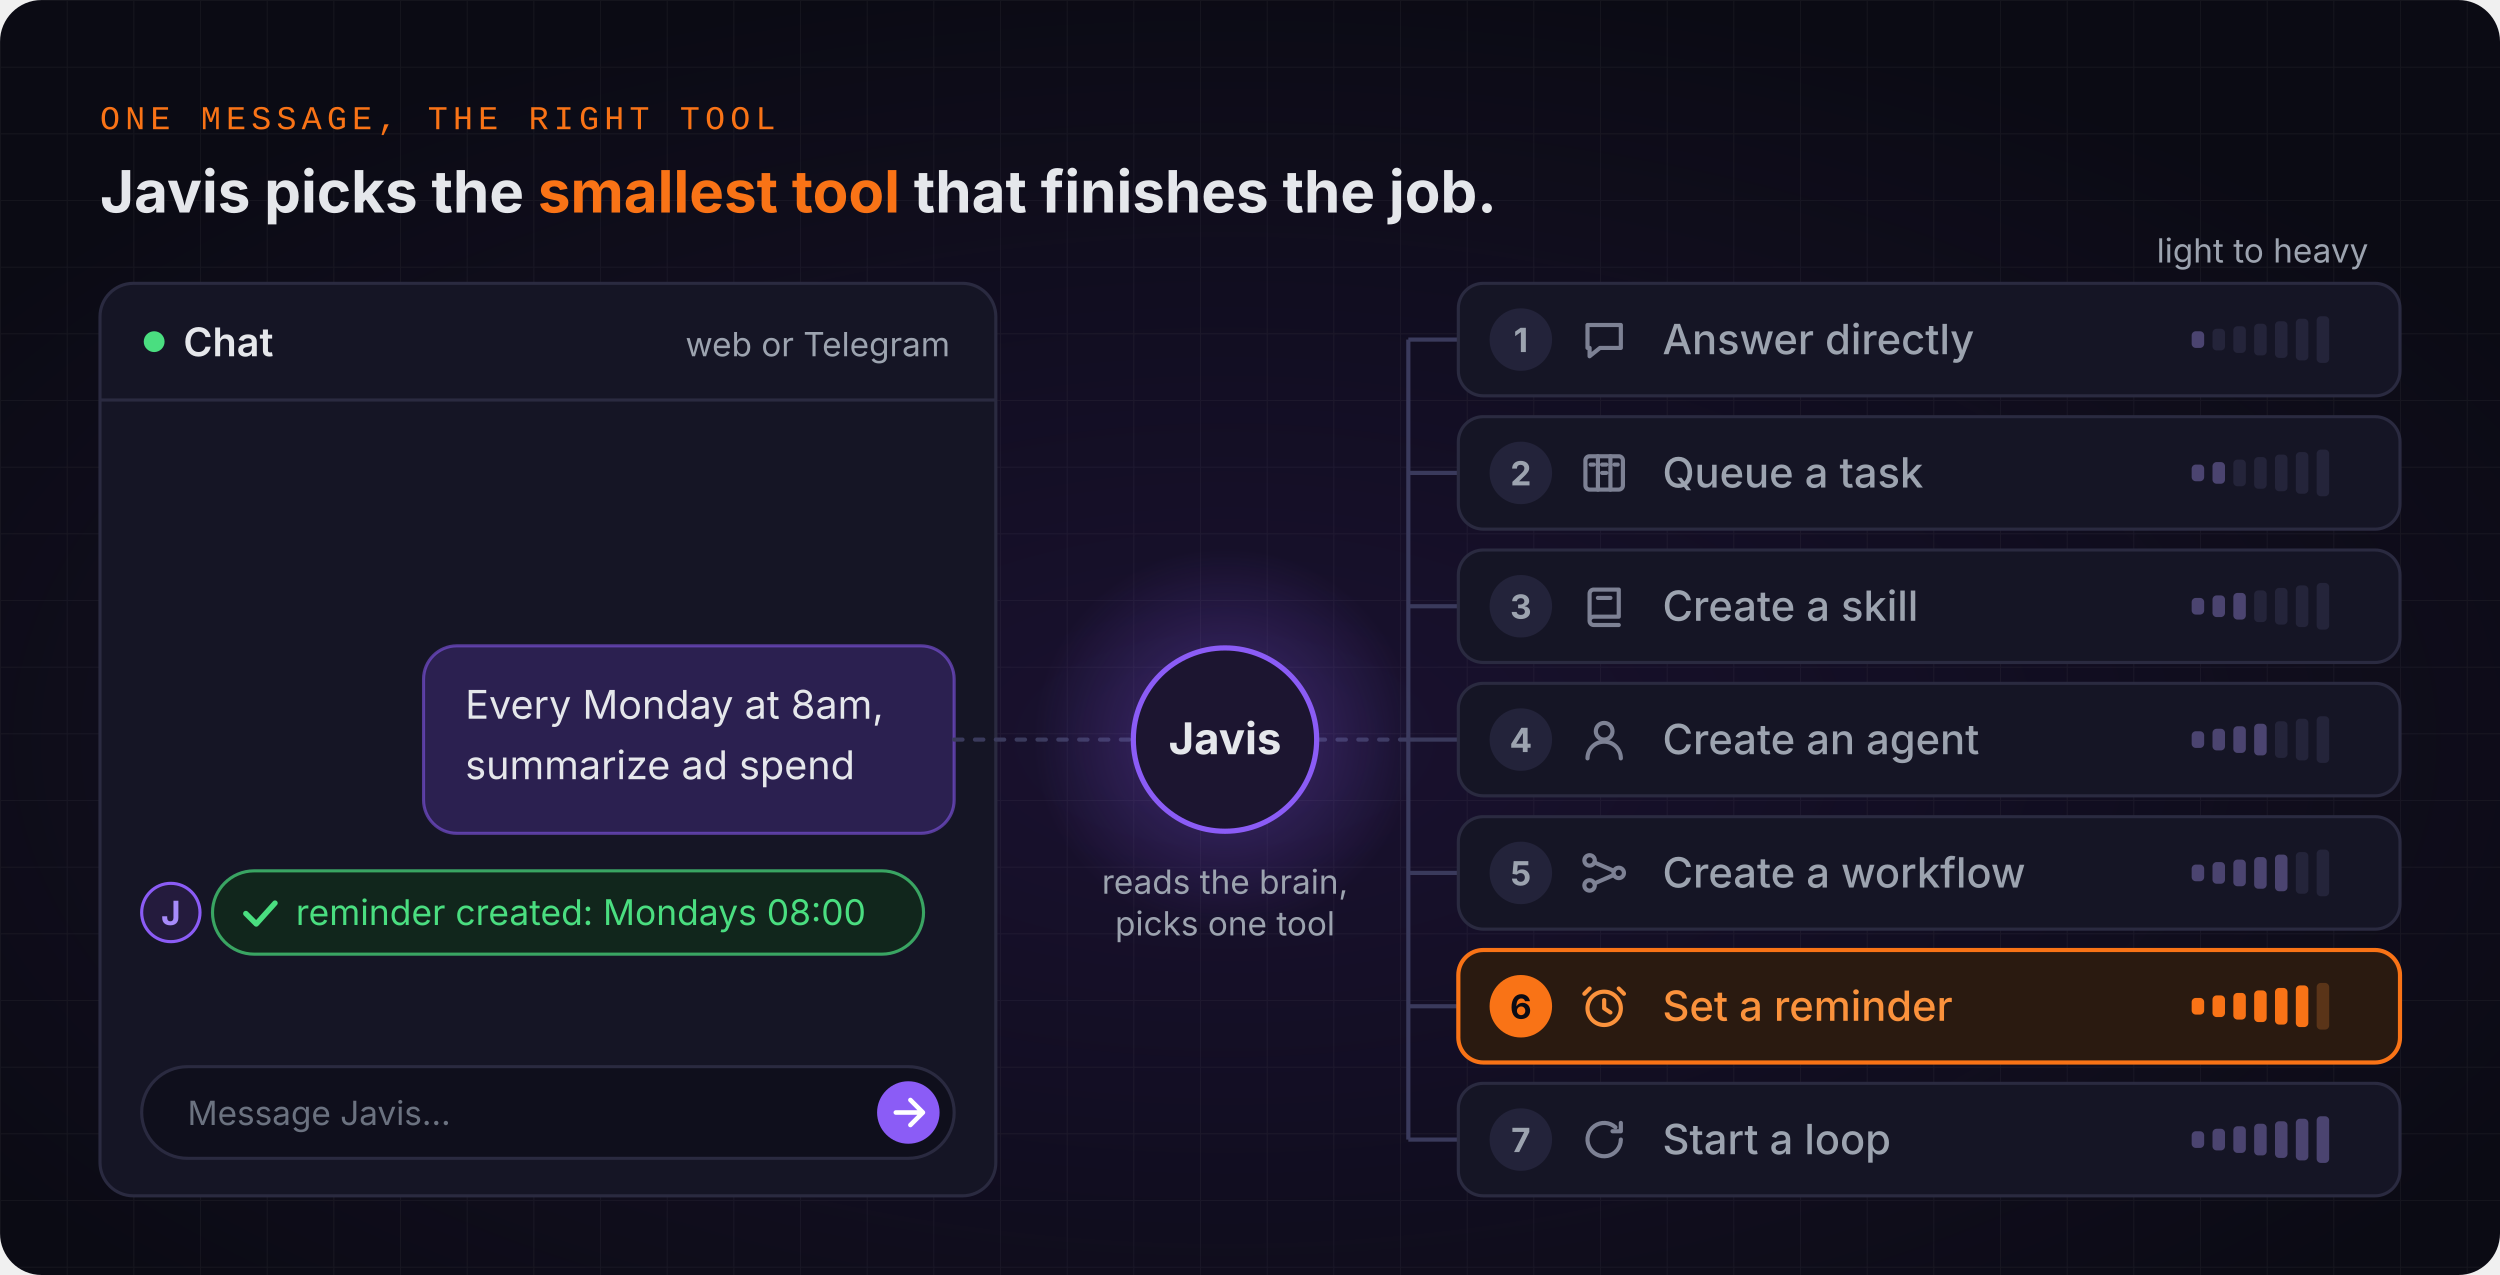
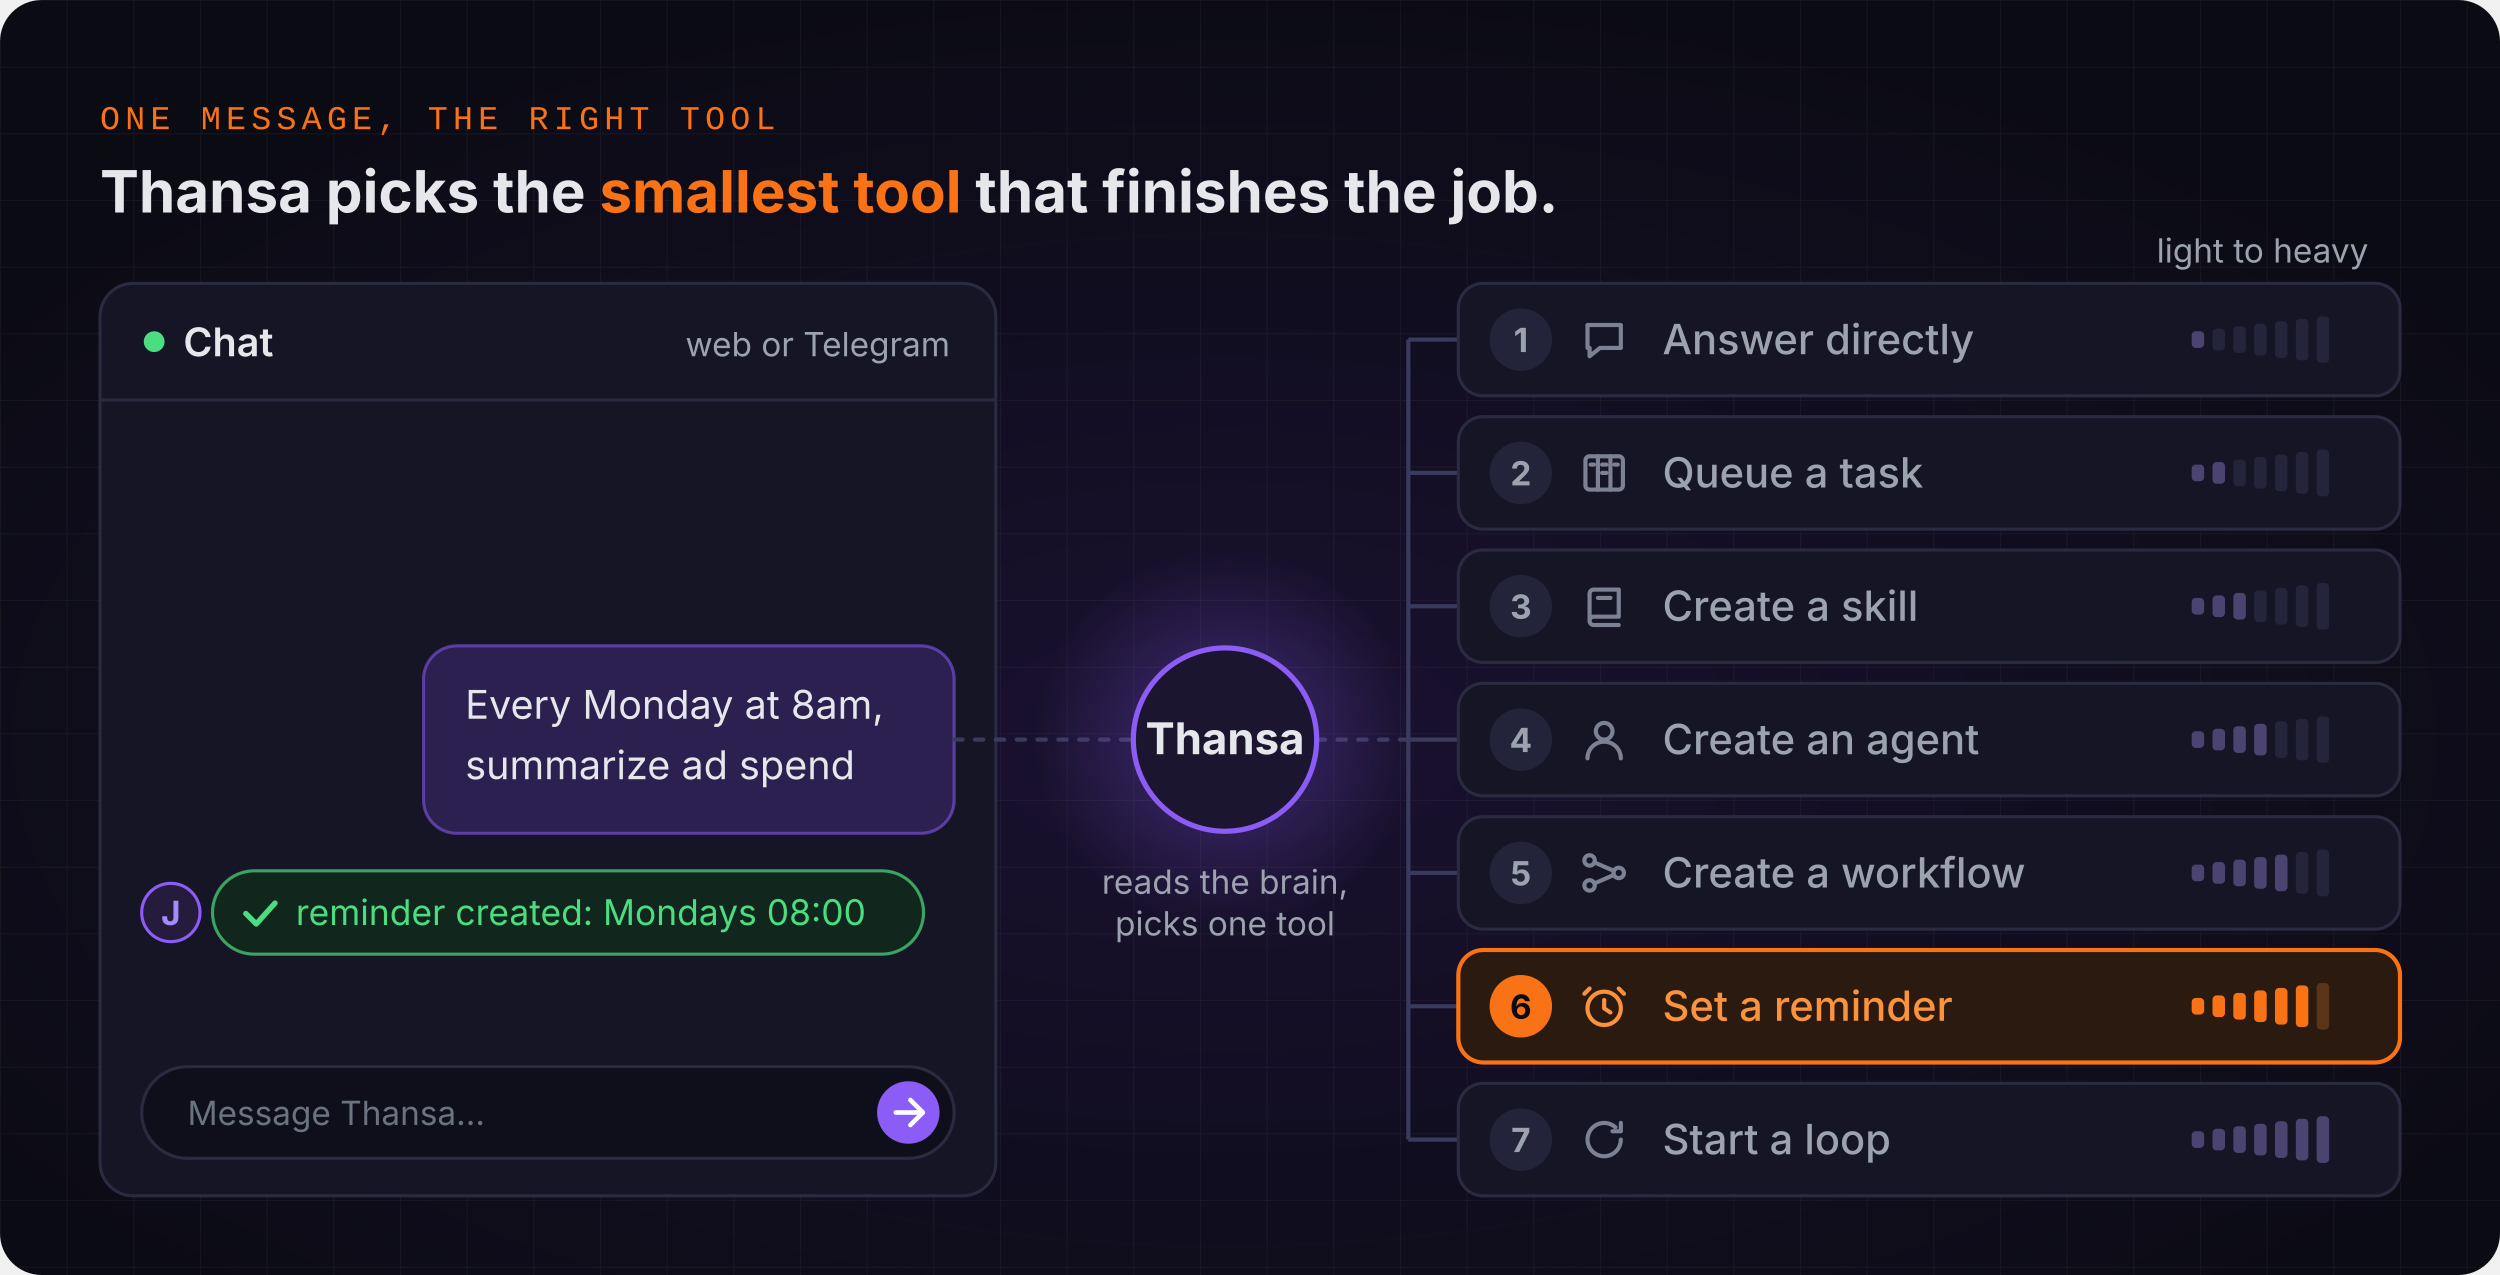
<svg xmlns="http://www.w3.org/2000/svg" viewBox="0 0 1200 612" role="img" aria-labelledby="t d" font-family="Inter, 'Segoe UI', system-ui, -apple-system, Arial, sans-serif">
  <style>.b0,.b1,.h0,.h1{opacity:0}
@keyframes kb0{0.00%{opacity:0;transform:translateY(8px)} 2.22%{opacity:1;transform:translateY(0)} 31.11%{opacity:1;transform:translateY(0)} 32.96%{opacity:0;transform:translateY(8px)} 100.00%{opacity:0;transform:translateY(8px)}}
.b0{animation:kb0 13.5s ease-in-out infinite;}
@keyframes kt00{0.00%{transform:scaleX(0)} 2.22%{transform:scaleX(0);animation-timing-function:steps(26,end)} 8.52%{transform:scaleX(1)} 33.04%{transform:scaleX(1)} 33.11%{transform:scaleX(0)} 100.00%{transform:scaleX(0)}}
.ty00{animation:kt00 13.5s linear infinite;transform-origin:156.9px 0}
@keyframes kh0{0.00%{opacity:0;transform:translateY(6px)} 16.52%{opacity:0;transform:translateY(6px)} 18.74%{opacity:1;transform:translateY(0)} 31.11%{opacity:1;transform:translateY(0)} 32.96%{opacity:0;transform:translateY(6px)} 100.00%{opacity:0;transform:translateY(6px)}}
.h0{animation:kh0 13.5s ease-in-out infinite;}
@keyframes kb1{0.00%{opacity:0;transform:translateY(8px)} 33.33%{opacity:0;transform:translateY(8px)} 35.56%{opacity:1;transform:translateY(0)} 64.44%{opacity:1;transform:translateY(0)} 66.30%{opacity:0;transform:translateY(8px)} 100.00%{opacity:0;transform:translateY(8px)}}
.b1{animation:kb1 13.5s ease-in-out infinite;}
@keyframes kt10{0.00%{transform:scaleX(0)} 35.56%{transform:scaleX(0);animation-timing-function:steps(22,end)} 39.02%{transform:scaleX(1)} 66.37%{transform:scaleX(1)} 66.44%{transform:scaleX(0)} 100.00%{transform:scaleX(0)}}
.ty10{animation:kt10 13.5s linear infinite;transform-origin:199.8px 0}
@keyframes kt11{0.00%{transform:scaleX(0)} 39.02%{transform:scaleX(0);animation-timing-function:steps(18,end)} 41.85%{transform:scaleX(1)} 66.37%{transform:scaleX(1)} 66.44%{transform:scaleX(0)} 100.00%{transform:scaleX(0)}}
.ty11{animation:kt11 13.5s linear infinite;transform-origin:199.8px 0}
@keyframes kh1{0.00%{opacity:0;transform:translateY(6px)} 49.85%{opacity:0;transform:translateY(6px)} 52.07%{opacity:1;transform:translateY(0)} 64.44%{opacity:1;transform:translateY(0)} 66.30%{opacity:0;transform:translateY(6px)} 100.00%{opacity:0;transform:translateY(6px)}}
.h1{animation:kh1 13.5s ease-in-out infinite;}
@keyframes kb2{0.00%{opacity:0;transform:translateY(8px)} 66.67%{opacity:0;transform:translateY(8px)} 68.89%{opacity:1;transform:translateY(0)} 97.78%{opacity:1;transform:translateY(0)} 99.63%{opacity:0;transform:translateY(8px)} 100.00%{opacity:0;transform:translateY(8px)}}
.b2{animation:kb2 13.5s ease-in-out infinite;}
@keyframes kt20{0.00%{transform:scaleX(0)} 68.89%{transform:scaleX(0);animation-timing-function:steps(20,end)} 72.20%{transform:scaleX(1)} 99.70%{transform:scaleX(1)} 99.78%{transform:scaleX(0)} 100.00%{transform:scaleX(0)}}
.ty20{animation:kt20 13.5s linear infinite;transform-origin:221.3px 0}
@keyframes kt21{0.00%{transform:scaleX(0)} 72.20%{transform:scaleX(0);animation-timing-function:steps(18,end)} 75.19%{transform:scaleX(1)} 99.70%{transform:scaleX(1)} 99.78%{transform:scaleX(0)} 100.00%{transform:scaleX(0)}}
.ty21{animation:kt21 13.5s linear infinite;transform-origin:221.3px 0}
@keyframes kh2{0.00%{opacity:0;transform:translateY(6px)} 87.04%{opacity:0;transform:translateY(6px)} 89.26%{opacity:1;transform:translateY(0)} 97.78%{opacity:1;transform:translateY(0)} 99.63%{opacity:0;transform:translateY(6px)} 100.00%{opacity:0;transform:translateY(6px)}}
.h2{animation:kh2 13.5s ease-in-out infinite;}
@keyframes kp{0.00%{opacity:0;transform:translateX(0)} 8.15%{opacity:0;transform:translateX(0)} 8.74%{opacity:1;transform:translateX(0)} 11.11%{opacity:1;transform:translateX(86px)} 11.70%{opacity:0;transform:translateX(86px)} 41.48%{opacity:0;transform:translateX(0)} 42.07%{opacity:1;transform:translateX(0)} 44.44%{opacity:1;transform:translateX(86px)} 45.04%{opacity:0;transform:translateX(86px)} 74.81%{opacity:0;transform:translateX(0)} 75.41%{opacity:1;transform:translateX(0)} 77.78%{opacity:1;transform:translateX(86px)} 78.37%{opacity:0;transform:translateX(86px)} 100.00%{opacity:0;transform:translateX(86px)}}
.pulse{animation:kp 13.5s ease-in-out infinite;}
@keyframes kr{0.00%{opacity:0;transform:scale(0.85)} 10.74%{opacity:0;transform:scale(0.85)} 12.22%{opacity:1;transform:scale(1)} 15.19%{opacity:0;transform:scale(1.15)} 44.07%{opacity:0;transform:scale(0.85)} 45.56%{opacity:1;transform:scale(1)} 48.52%{opacity:0;transform:scale(1.15)} 77.41%{opacity:0;transform:scale(0.85)} 78.89%{opacity:1;transform:scale(1)} 81.85%{opacity:0;transform:scale(1.15)} 100.00%{opacity:0;transform:scale(1.15)}}
.ring{animation:kr 13.5s ease-in-out infinite;transform-origin:588px 355.0px}
@keyframes ks{0.00%{opacity:0;transform:translateY(0)} 12.59%{opacity:0;transform:translateY(0)} 13.70%{opacity:1;transform:translateY(0)} 14.44%{opacity:1;transform:translateY(0)} 15.41%{opacity:1;transform:translateY(0px)} 16.15%{opacity:1;transform:translateY(0px)} 18.00%{opacity:0;transform:translateY(0px)} 45.93%{opacity:0;transform:translateY(0)} 47.04%{opacity:1;transform:translateY(0)} 47.78%{opacity:1;transform:translateY(0);animation-timing-function:steps(1,end)} 48.74%{opacity:1;transform:translateY(64px)} 49.48%{opacity:1;transform:translateY(64px)} 51.33%{opacity:0;transform:translateY(64px)} 79.26%{opacity:0;transform:translateY(0)} 80.37%{opacity:1;transform:translateY(0)} 81.11%{opacity:1;transform:translateY(0);animation-timing-function:steps(5,end)} 85.93%{opacity:1;transform:translateY(320px)} 86.67%{opacity:1;transform:translateY(320px)} 88.52%{opacity:0;transform:translateY(320px)} 100.00%{opacity:0;transform:translateY(320px)}}
.scan{animation:ks 13.5s ease-in-out infinite;}
@keyframes ka0{0.00%{opacity:0} 15.26%{opacity:0} 16.37%{opacity:1} 31.11%{opacity:1} 32.96%{opacity:0} 100.00%{opacity:0}}
.a0{animation:ka0 13.5s ease-in-out infinite;}
@keyframes ka1{0.00%{opacity:0} 48.59%{opacity:0} 49.70%{opacity:1} 64.44%{opacity:1} 66.30%{opacity:0} 100.00%{opacity:0}}
.a1{animation:ka1 13.5s ease-in-out infinite;}
@keyframes ka2{0.00%{opacity:0} 85.78%{opacity:0} 86.89%{opacity:1} 97.78%{opacity:1} 99.63%{opacity:0} 100.00%{opacity:0}}
.a2{animation:ka2 13.5s ease-in-out infinite;}
@media (prefers-reduced-motion: reduce){*{animation:none !important}}</style>
  <defs>
    <radialGradient id="glow" cx="0.490" cy="0.580" r="0.6">
      <stop offset="0" stop-color="#7c3aed" stop-opacity="0.13" />
      <stop offset="1" stop-color="#7c3aed" stop-opacity="0" />
    </radialGradient>
    <pattern id="grid" width="32" height="32" patternUnits="userSpaceOnUse">
      <path d="M32 0H0V32" fill="none" stroke="#ffffff" stroke-opacity="0.04" />
    </pattern>
    <radialGradient id="rglow" cx="0.5" cy="0.5" r="0.5">
      <stop offset="0" stop-color="#8b5cf6" stop-opacity="0.35" />
      <stop offset="1" stop-color="#8b5cf6" stop-opacity="0" />
    </radialGradient>
    <clipPath id="bgclip">
      <rect width="1200" height="612" rx="20" />
    </clipPath>
    <symbol id="i-answer" viewBox="0 0 24 24" fill="none" stroke="currentColor" stroke-width="2" stroke-linecap="round" stroke-linejoin="round">
      <path d="M4 5h16v11H10l-5 4v-4H4z" />
    </symbol>
    <symbol id="i-task" viewBox="0 0 24 24" fill="none" stroke="currentColor" stroke-width="2" stroke-linecap="round" stroke-linejoin="round">
      <rect x="3" y="4" width="18" height="16" rx="2" />
      <path d="M9 4v16M15 4v16M5.5 8h1.5M11 8h2M11 12h2M17 8h1.5" />
    </symbol>
    <symbol id="i-skill" viewBox="0 0 24 24" fill="none" stroke="currentColor" stroke-width="2" stroke-linecap="round" stroke-linejoin="round">
      <path d="M5 19V6a2 2 0 0 1 2-2h12v13H7a2 2 0 0 0-2 2 2 2 0 0 0 2 2h12" />
      <path d="M9 8h6" />
    </symbol>
    <symbol id="i-agent" viewBox="0 0 24 24" fill="none" stroke="currentColor" stroke-width="2" stroke-linecap="round" stroke-linejoin="round">
      <circle cx="12" cy="8" r="4" />
      <path d="M4 21a8 8 0 0 1 16 0" />
    </symbol>
    <symbol id="i-workflow" viewBox="0 0 24 24" fill="none" stroke="currentColor" stroke-width="2" stroke-linecap="round" stroke-linejoin="round">
      <circle cx="5" cy="6" r="2.5" />
      <circle cx="19" cy="12" r="2.5" />
      <circle cx="5" cy="18" r="2.5" />
      <path d="M7.4 7l9.2 4M16.6 13l-9.2 4" />
    </symbol>
    <symbol id="i-reminder" viewBox="0 0 24 24" fill="none" stroke="currentColor" stroke-width="2" stroke-linecap="round" stroke-linejoin="round">
      <circle cx="12" cy="13" r="8" />
      <path d="M12 9v4l3 2M5 3.5 2.5 6M19 3.5 21.5 6" />
    </symbol>
    <symbol id="i-loop" viewBox="0 0 24 24" fill="none" stroke="currentColor" stroke-width="2" stroke-linecap="round" stroke-linejoin="round">
      <path d="M20 12a8 8 0 1 1-2.6-5.9" />
      <path d="M20 4v4h-4" />
    </symbol>
    <clipPath id="c00">
      <rect class="ty00" x="156.9" y="338.5" width="299.1" height="31" />
    </clipPath>
    <clipPath id="c10">
      <rect class="ty10" x="199.8" y="324.0" width="256.2" height="31" />
    </clipPath>
    <clipPath id="c11">
      <rect class="ty11" x="199.8" y="353.0" width="256.2" height="31" />
    </clipPath>
    <clipPath id="c20">
      <rect class="ty20" x="221.3" y="324.0" width="234.7" height="31" />
    </clipPath>
    <clipPath id="c21">
      <rect class="ty21" x="221.3" y="353.0" width="234.7" height="31" />
    </clipPath>
  </defs>
  <g clip-path="url(#bgclip)">
    <rect width="1200" height="612" fill="#0b0b14" />
    <rect width="1200" height="612" fill="url(#grid)" />
    <rect width="1200" height="612" fill="url(#glow)" />
  </g>
  <text x="48" y="62" font-family="ui-monospace, 'SFMono-Regular', Consolas, 'Courier New', monospace" font-size="16" letter-spacing="2.5" fill="#f97316">ONE MESSAGE, THE RIGHT TOOL</text>
-   <text x="48" y="102" font-size="28" font-weight="700" fill="#e5e7eb">Javis picks the <tspan fill="#f97316">smallest tool</tspan> that finishes the job.</text>
+   <text x="48" y="102" font-size="28" font-weight="700" fill="#e5e7eb">Thansa picks the <tspan fill="#f97316">smallest tool</tspan> that finishes the job.</text>
  <rect x="48" y="136" width="430" height="438" rx="16" fill="#151525" stroke="#2a2a40" stroke-width="1.5" />
  <circle cx="74" cy="164" r="5" fill="#4ade80" />
  <text x="88" y="171" font-size="19" font-weight="600" fill="#e5e7eb">Chat</text>
  <text x="456" y="171" font-size="16" fill="#9ca3af" text-anchor="end">web or Telegram</text>
  <path d="M48 192H478" stroke="#2a2a40" stroke-width="1.5" />
  <rect x="68" y="512" width="390" height="44" rx="22" fill="#0f0f1c" stroke="#2a2a40" stroke-width="1.5" />
-   <text x="90" y="540" font-size="16" fill="#6b7280">Message Javis...</text>
+   <text x="90" y="540" font-size="16" fill="#6b7280">Message Thansa...</text>
  <circle cx="436" cy="534" r="15" fill="#8b5cf6" />
  <path d="M430 534h12M437 528l6 6-6 6" fill="none" stroke="#fff" stroke-width="2.2" stroke-linecap="round" stroke-linejoin="round" />
  <g class="b0">
    <rect x="138.9" y="324.5" width="319.1" height="61" rx="16" fill="#2b2050" stroke="#8b5cf6" stroke-opacity="0.55" stroke-width="1.5" />
    <text clip-path="url(#c00)" x="158.9" y="359.5" font-size="19" fill="#e5e7eb">What were sales yesterday?</text>
  </g>
  <g class="h0">
    <circle cx="82" cy="423.5" r="14" fill="#241b3d" stroke="#8b5cf6" stroke-width="1.5" />
    <text x="82" y="429.5" font-size="16" font-weight="700" fill="#a78bfa" text-anchor="middle">J</text>
    <rect x="102" y="403.5" width="296.3" height="40" rx="20" fill="#11261c" stroke="#4ade80" stroke-opacity="0.7" stroke-width="1.5" />
    <path d="M118 424.0l5 5 9-10" fill="none" stroke="#4ade80" stroke-width="2.6" stroke-linecap="round" stroke-linejoin="round" />
    <text x="142" y="429.5" font-size="17" fill="#4ade80">answered with real numbers</text>
  </g>
  <g class="b1">
    <rect x="181.8" y="310.0" width="276.2" height="90" rx="16" fill="#2b2050" stroke="#8b5cf6" stroke-opacity="0.55" stroke-width="1.5" />
    <text clip-path="url(#c10)" x="201.8" y="345.0" font-size="19" fill="#e5e7eb">Research 3 competitors</text>
    <text clip-path="url(#c11)" x="201.8" y="374.0" font-size="19" fill="#e5e7eb">and write a report</text>
  </g>
  <g class="h1">
    <circle cx="82" cy="438.0" r="14" fill="#241b3d" stroke="#8b5cf6" stroke-width="1.5" />
    <text x="82" y="444.0" font-size="16" font-weight="700" fill="#a78bfa" text-anchor="middle">J</text>
    <rect x="102" y="418.0" width="359.3" height="40" rx="20" fill="#11261c" stroke="#4ade80" stroke-opacity="0.7" stroke-width="1.5" />
    <path d="M118 438.5l5 5 9-10" fill="none" stroke="#4ade80" stroke-width="2.6" stroke-linecap="round" stroke-linejoin="round" />
    <text x="142" y="444.0" font-size="17" fill="#4ade80">queued, result lands in this chat</text>
  </g>
  <g class="b2">
    <rect x="203.3" y="310.0" width="254.7" height="90" rx="16" fill="#2b2050" stroke="#8b5cf6" stroke-opacity="0.55" stroke-width="1.5" />
    <text clip-path="url(#c20)" x="223.3" y="345.0" font-size="19" fill="#e5e7eb">Every Monday at 8am,</text>
    <text clip-path="url(#c21)" x="223.3" y="374.0" font-size="19" fill="#e5e7eb">summarize ad spend</text>
  </g>
  <g class="h2">
    <circle cx="82" cy="438.0" r="14" fill="#241b3d" stroke="#8b5cf6" stroke-width="1.5" />
    <text x="82" y="444.0" font-size="16" font-weight="700" fill="#a78bfa" text-anchor="middle">J</text>
    <rect x="102" y="418.0" width="341.3" height="40" rx="20" fill="#11261c" stroke="#4ade80" stroke-opacity="0.7" stroke-width="1.5" />
    <path d="M118 438.5l5 5 9-10" fill="none" stroke="#4ade80" stroke-width="2.6" stroke-linecap="round" stroke-linejoin="round" />
    <text x="142" y="444.0" font-size="17" fill="#4ade80">reminder created: Mondays 08:00</text>
  </g>
  <path d="M458 355.0H544M632 355.0H676" stroke="#3a3a5c" stroke-width="2" stroke-dasharray="4 6" stroke-linecap="round" />
  <path d="M676 163.0V547.0" stroke="#3a3a5c" stroke-width="2" />
  <path d="M676 163.0H700" stroke="#3a3a5c" stroke-width="2" />
  <path d="M676 227.0H700" stroke="#3a3a5c" stroke-width="2" />
  <path d="M676 291.0H700" stroke="#3a3a5c" stroke-width="2" />
  <path d="M676 355.0H700" stroke="#3a3a5c" stroke-width="2" />
  <path d="M676 419.0H700" stroke="#3a3a5c" stroke-width="2" />
  <path d="M676 483.0H700" stroke="#3a3a5c" stroke-width="2" />
  <path d="M676 547.0H700" stroke="#3a3a5c" stroke-width="2" />
  <circle cx="588" cy="355.0" r="92" fill="url(#rglow)" />
  <circle class="ring" cx="588" cy="355.0" r="53" fill="none" stroke="#f97316" stroke-width="2.5" opacity="0" />
  <circle cx="588" cy="355.0" r="44" fill="#1c1530" stroke="#8b5cf6" stroke-width="2.5" />
-   <text x="588" y="362.0" font-size="21" font-weight="700" fill="#e5e7eb" text-anchor="middle">Javis</text>
+   <text x="588" y="362.0" font-size="21" font-weight="700" fill="#e5e7eb" text-anchor="middle">Thansa</text>
  <text x="588" y="429.0" font-size="16" fill="#9ca3af" text-anchor="middle">reads the brain,</text>
  <text x="588" y="449.0" font-size="16" fill="#9ca3af" text-anchor="middle">picks one tool</text>
  <circle class="pulse" cx="458" cy="355.0" r="7" fill="#fb923c" opacity="0" />
  <rect x="700" y="136" width="452" height="54" rx="12" fill="#151525" stroke="#2a2a40" stroke-width="1.5" />
  <circle cx="730" cy="163.0" r="15" fill="#23233a" />
  <text x="730" y="169.0" font-size="16" font-weight="700" fill="#9ca3af" text-anchor="middle">1</text>
  <use href="#i-answer" x="758" y="151.0" width="24" height="24" style="color:#7d8194" />
  <text x="798" y="170.0" font-size="20" font-weight="500" fill="#9ca3af">Answer directly</text>
  <rect x="1052" y="159.0" width="6" height="8.0" rx="2" fill="#4b4470" />
  <rect x="1062" y="157.8" width="6" height="10.4" rx="2" fill="#24243a" />
  <rect x="1072" y="156.6" width="6" height="12.8" rx="2" fill="#24243a" />
  <rect x="1082" y="155.4" width="6" height="15.2" rx="2" fill="#24243a" />
  <rect x="1092" y="154.2" width="6" height="17.6" rx="2" fill="#24243a" />
  <rect x="1102" y="153.0" width="6" height="20.0" rx="2" fill="#24243a" />
  <rect x="1112" y="151.8" width="6" height="22.4" rx="2" fill="#24243a" />
  <rect x="700" y="200" width="452" height="54" rx="12" fill="#151525" stroke="#2a2a40" stroke-width="1.5" />
  <circle cx="730" cy="227.0" r="15" fill="#23233a" />
  <text x="730" y="233.0" font-size="16" font-weight="700" fill="#9ca3af" text-anchor="middle">2</text>
  <use href="#i-task" x="758" y="215.0" width="24" height="24" style="color:#7d8194" />
  <text x="798" y="234.0" font-size="20" font-weight="500" fill="#9ca3af">Queue a task</text>
  <rect x="1052" y="223.0" width="6" height="8.0" rx="2" fill="#4b4470" />
  <rect x="1062" y="221.8" width="6" height="10.4" rx="2" fill="#4b4470" />
  <rect x="1072" y="220.6" width="6" height="12.8" rx="2" fill="#24243a" />
  <rect x="1082" y="219.4" width="6" height="15.2" rx="2" fill="#24243a" />
  <rect x="1092" y="218.2" width="6" height="17.6" rx="2" fill="#24243a" />
  <rect x="1102" y="217.0" width="6" height="20.0" rx="2" fill="#24243a" />
  <rect x="1112" y="215.8" width="6" height="22.4" rx="2" fill="#24243a" />
  <rect x="700" y="264" width="452" height="54" rx="12" fill="#151525" stroke="#2a2a40" stroke-width="1.5" />
  <circle cx="730" cy="291.0" r="15" fill="#23233a" />
  <text x="730" y="297.0" font-size="16" font-weight="700" fill="#9ca3af" text-anchor="middle">3</text>
  <use href="#i-skill" x="758" y="279.0" width="24" height="24" style="color:#7d8194" />
  <text x="798" y="298.0" font-size="20" font-weight="500" fill="#9ca3af">Create a skill</text>
  <rect x="1052" y="287.0" width="6" height="8.0" rx="2" fill="#4b4470" />
  <rect x="1062" y="285.8" width="6" height="10.4" rx="2" fill="#4b4470" />
  <rect x="1072" y="284.6" width="6" height="12.8" rx="2" fill="#4b4470" />
  <rect x="1082" y="283.4" width="6" height="15.2" rx="2" fill="#24243a" />
  <rect x="1092" y="282.2" width="6" height="17.6" rx="2" fill="#24243a" />
  <rect x="1102" y="281.0" width="6" height="20.0" rx="2" fill="#24243a" />
  <rect x="1112" y="279.8" width="6" height="22.4" rx="2" fill="#24243a" />
  <rect x="700" y="328" width="452" height="54" rx="12" fill="#151525" stroke="#2a2a40" stroke-width="1.5" />
  <circle cx="730" cy="355.0" r="15" fill="#23233a" />
  <text x="730" y="361.0" font-size="16" font-weight="700" fill="#9ca3af" text-anchor="middle">4</text>
  <use href="#i-agent" x="758" y="343.0" width="24" height="24" style="color:#7d8194" />
  <text x="798" y="362.0" font-size="20" font-weight="500" fill="#9ca3af">Create an agent</text>
  <rect x="1052" y="351.0" width="6" height="8.0" rx="2" fill="#4b4470" />
  <rect x="1062" y="349.8" width="6" height="10.4" rx="2" fill="#4b4470" />
  <rect x="1072" y="348.6" width="6" height="12.8" rx="2" fill="#4b4470" />
  <rect x="1082" y="347.4" width="6" height="15.2" rx="2" fill="#4b4470" />
  <rect x="1092" y="346.2" width="6" height="17.6" rx="2" fill="#24243a" />
  <rect x="1102" y="345.0" width="6" height="20.0" rx="2" fill="#24243a" />
  <rect x="1112" y="343.8" width="6" height="22.4" rx="2" fill="#24243a" />
  <rect x="700" y="392" width="452" height="54" rx="12" fill="#151525" stroke="#2a2a40" stroke-width="1.5" />
  <circle cx="730" cy="419.0" r="15" fill="#23233a" />
  <text x="730" y="425.0" font-size="16" font-weight="700" fill="#9ca3af" text-anchor="middle">5</text>
  <use href="#i-workflow" x="758" y="407.0" width="24" height="24" style="color:#7d8194" />
  <text x="798" y="426.0" font-size="20" font-weight="500" fill="#9ca3af">Create a workflow</text>
  <rect x="1052" y="415.0" width="6" height="8.0" rx="2" fill="#4b4470" />
  <rect x="1062" y="413.8" width="6" height="10.4" rx="2" fill="#4b4470" />
  <rect x="1072" y="412.6" width="6" height="12.8" rx="2" fill="#4b4470" />
  <rect x="1082" y="411.4" width="6" height="15.2" rx="2" fill="#4b4470" />
  <rect x="1092" y="410.2" width="6" height="17.6" rx="2" fill="#4b4470" />
  <rect x="1102" y="409.0" width="6" height="20.0" rx="2" fill="#24243a" />
  <rect x="1112" y="407.8" width="6" height="22.4" rx="2" fill="#24243a" />
  <rect x="700" y="456" width="452" height="54" rx="12" fill="#151525" stroke="#2a2a40" stroke-width="1.5" />
  <circle cx="730" cy="483.0" r="15" fill="#23233a" />
  <text x="730" y="489.0" font-size="16" font-weight="700" fill="#9ca3af" text-anchor="middle">6</text>
  <use href="#i-reminder" x="758" y="471.0" width="24" height="24" style="color:#7d8194" />
  <text x="798" y="490.0" font-size="20" font-weight="500" fill="#9ca3af">Set a reminder</text>
  <rect x="1052" y="479.0" width="6" height="8.0" rx="2" fill="#4b4470" />
  <rect x="1062" y="477.8" width="6" height="10.4" rx="2" fill="#4b4470" />
  <rect x="1072" y="476.6" width="6" height="12.8" rx="2" fill="#4b4470" />
  <rect x="1082" y="475.4" width="6" height="15.2" rx="2" fill="#4b4470" />
  <rect x="1092" y="474.2" width="6" height="17.6" rx="2" fill="#4b4470" />
  <rect x="1102" y="473.0" width="6" height="20.0" rx="2" fill="#4b4470" />
  <rect x="1112" y="471.8" width="6" height="22.4" rx="2" fill="#24243a" />
  <rect x="700" y="520" width="452" height="54" rx="12" fill="#151525" stroke="#2a2a40" stroke-width="1.5" />
  <circle cx="730" cy="547.0" r="15" fill="#23233a" />
  <text x="730" y="553.0" font-size="16" font-weight="700" fill="#9ca3af" text-anchor="middle">7</text>
  <use href="#i-loop" x="758" y="535.0" width="24" height="24" style="color:#7d8194" />
  <text x="798" y="554.0" font-size="20" font-weight="500" fill="#9ca3af">Start a loop</text>
  <rect x="1052" y="543.0" width="6" height="8.0" rx="2" fill="#4b4470" />
  <rect x="1062" y="541.8" width="6" height="10.4" rx="2" fill="#4b4470" />
  <rect x="1072" y="540.6" width="6" height="12.8" rx="2" fill="#4b4470" />
  <rect x="1082" y="539.4" width="6" height="15.2" rx="2" fill="#4b4470" />
  <rect x="1092" y="538.2" width="6" height="17.6" rx="2" fill="#4b4470" />
  <rect x="1102" y="537.0" width="6" height="20.0" rx="2" fill="#4b4470" />
  <rect x="1112" y="535.8" width="6" height="22.4" rx="2" fill="#4b4470" />
  <text x="1086" y="126" font-size="16" fill="#9ca3af" text-anchor="middle">light to heavy</text>
  <g class="scan" opacity="0">
    <rect x="700" y="136" width="452" height="54" rx="12" fill="#f97316" fill-opacity="0.10" stroke="#fb923c" stroke-width="2" stroke-opacity="0.8" />
    <circle cx="676" cy="163.0" r="6" fill="#fb923c" />
  </g>
  <g class="a0" opacity="0">
    <rect x="700" y="136" width="452" height="54" rx="12" fill="#2a1a10" stroke="#f97316" stroke-width="2" />
    <circle cx="730" cy="163.0" r="15" fill="#f97316" />
    <text x="730" y="169.0" font-size="16" font-weight="700" fill="#0b0b14" text-anchor="middle">1</text>
    <use href="#i-answer" x="758" y="151.0" width="24" height="24" style="color:#fb923c" />
    <text x="798" y="170.0" font-size="20" font-weight="500" fill="#fb923c">Answer directly</text>
    <rect x="1052" y="159.0" width="6" height="8.0" rx="2" fill="#f97316" />
    <rect x="1062" y="157.8" width="6" height="10.4" rx="2" fill="#5a3418" />
    <rect x="1072" y="156.6" width="6" height="12.8" rx="2" fill="#5a3418" />
    <rect x="1082" y="155.4" width="6" height="15.2" rx="2" fill="#5a3418" />
    <rect x="1092" y="154.2" width="6" height="17.6" rx="2" fill="#5a3418" />
    <rect x="1102" y="153.0" width="6" height="20.0" rx="2" fill="#5a3418" />
    <rect x="1112" y="151.8" width="6" height="22.4" rx="2" fill="#5a3418" />
  </g>
  <g class="a1" opacity="0">
    <rect x="700" y="200" width="452" height="54" rx="12" fill="#2a1a10" stroke="#f97316" stroke-width="2" />
    <circle cx="730" cy="227.0" r="15" fill="#f97316" />
    <text x="730" y="233.0" font-size="16" font-weight="700" fill="#0b0b14" text-anchor="middle">2</text>
    <use href="#i-task" x="758" y="215.0" width="24" height="24" style="color:#fb923c" />
    <text x="798" y="234.0" font-size="20" font-weight="500" fill="#fb923c">Queue a task</text>
    <rect x="1052" y="223.0" width="6" height="8.0" rx="2" fill="#f97316" />
    <rect x="1062" y="221.8" width="6" height="10.4" rx="2" fill="#f97316" />
    <rect x="1072" y="220.6" width="6" height="12.8" rx="2" fill="#5a3418" />
    <rect x="1082" y="219.4" width="6" height="15.2" rx="2" fill="#5a3418" />
    <rect x="1092" y="218.2" width="6" height="17.6" rx="2" fill="#5a3418" />
    <rect x="1102" y="217.0" width="6" height="20.0" rx="2" fill="#5a3418" />
    <rect x="1112" y="215.8" width="6" height="22.4" rx="2" fill="#5a3418" />
  </g>
  <g class="a2">
    <rect x="700" y="456" width="452" height="54" rx="12" fill="#2a1a10" stroke="#f97316" stroke-width="2" />
    <circle cx="730" cy="483.0" r="15" fill="#f97316" />
    <text x="730" y="489.0" font-size="16" font-weight="700" fill="#0b0b14" text-anchor="middle">6</text>
    <use href="#i-reminder" x="758" y="471.0" width="24" height="24" style="color:#fb923c" />
    <text x="798" y="490.0" font-size="20" font-weight="500" fill="#fb923c">Set a reminder</text>
    <rect x="1052" y="479.0" width="6" height="8.0" rx="2" fill="#f97316" />
    <rect x="1062" y="477.8" width="6" height="10.4" rx="2" fill="#f97316" />
    <rect x="1072" y="476.6" width="6" height="12.8" rx="2" fill="#f97316" />
    <rect x="1082" y="475.4" width="6" height="15.2" rx="2" fill="#f97316" />
    <rect x="1092" y="474.2" width="6" height="17.6" rx="2" fill="#f97316" />
    <rect x="1102" y="473.0" width="6" height="20.0" rx="2" fill="#f97316" />
    <rect x="1112" y="471.8" width="6" height="22.4" rx="2" fill="#5a3418" />
  </g>
</svg>
